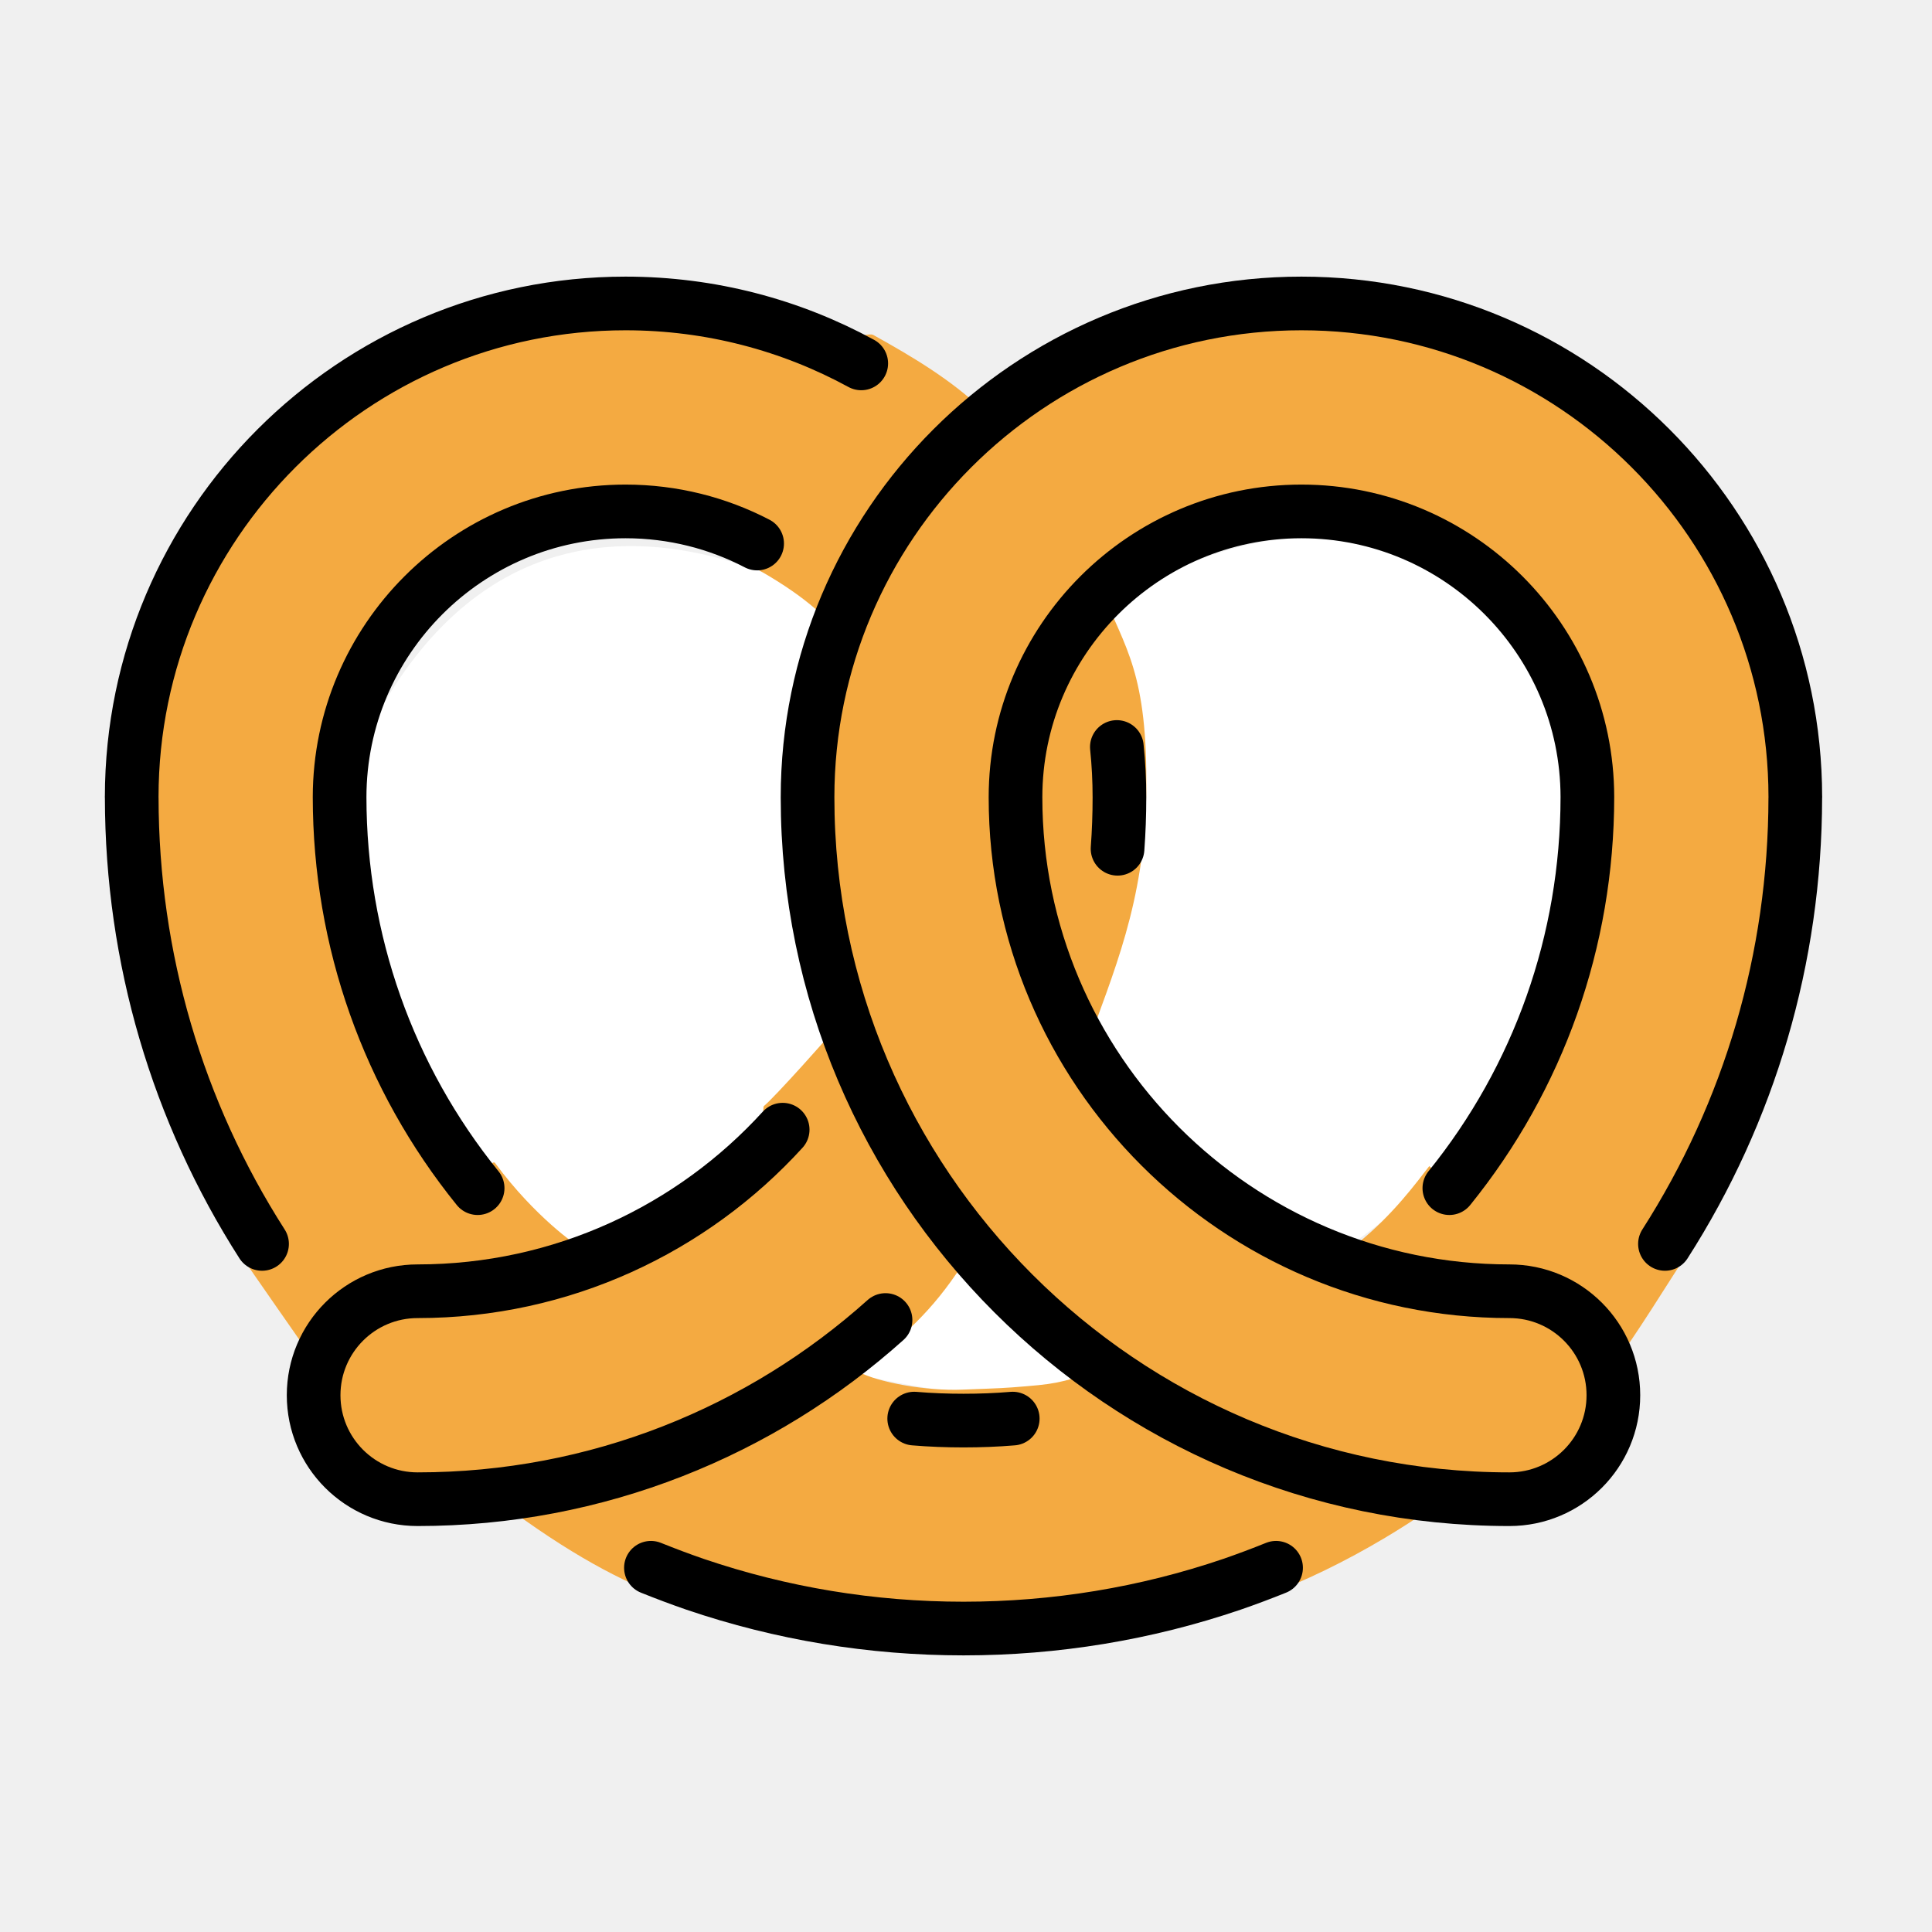
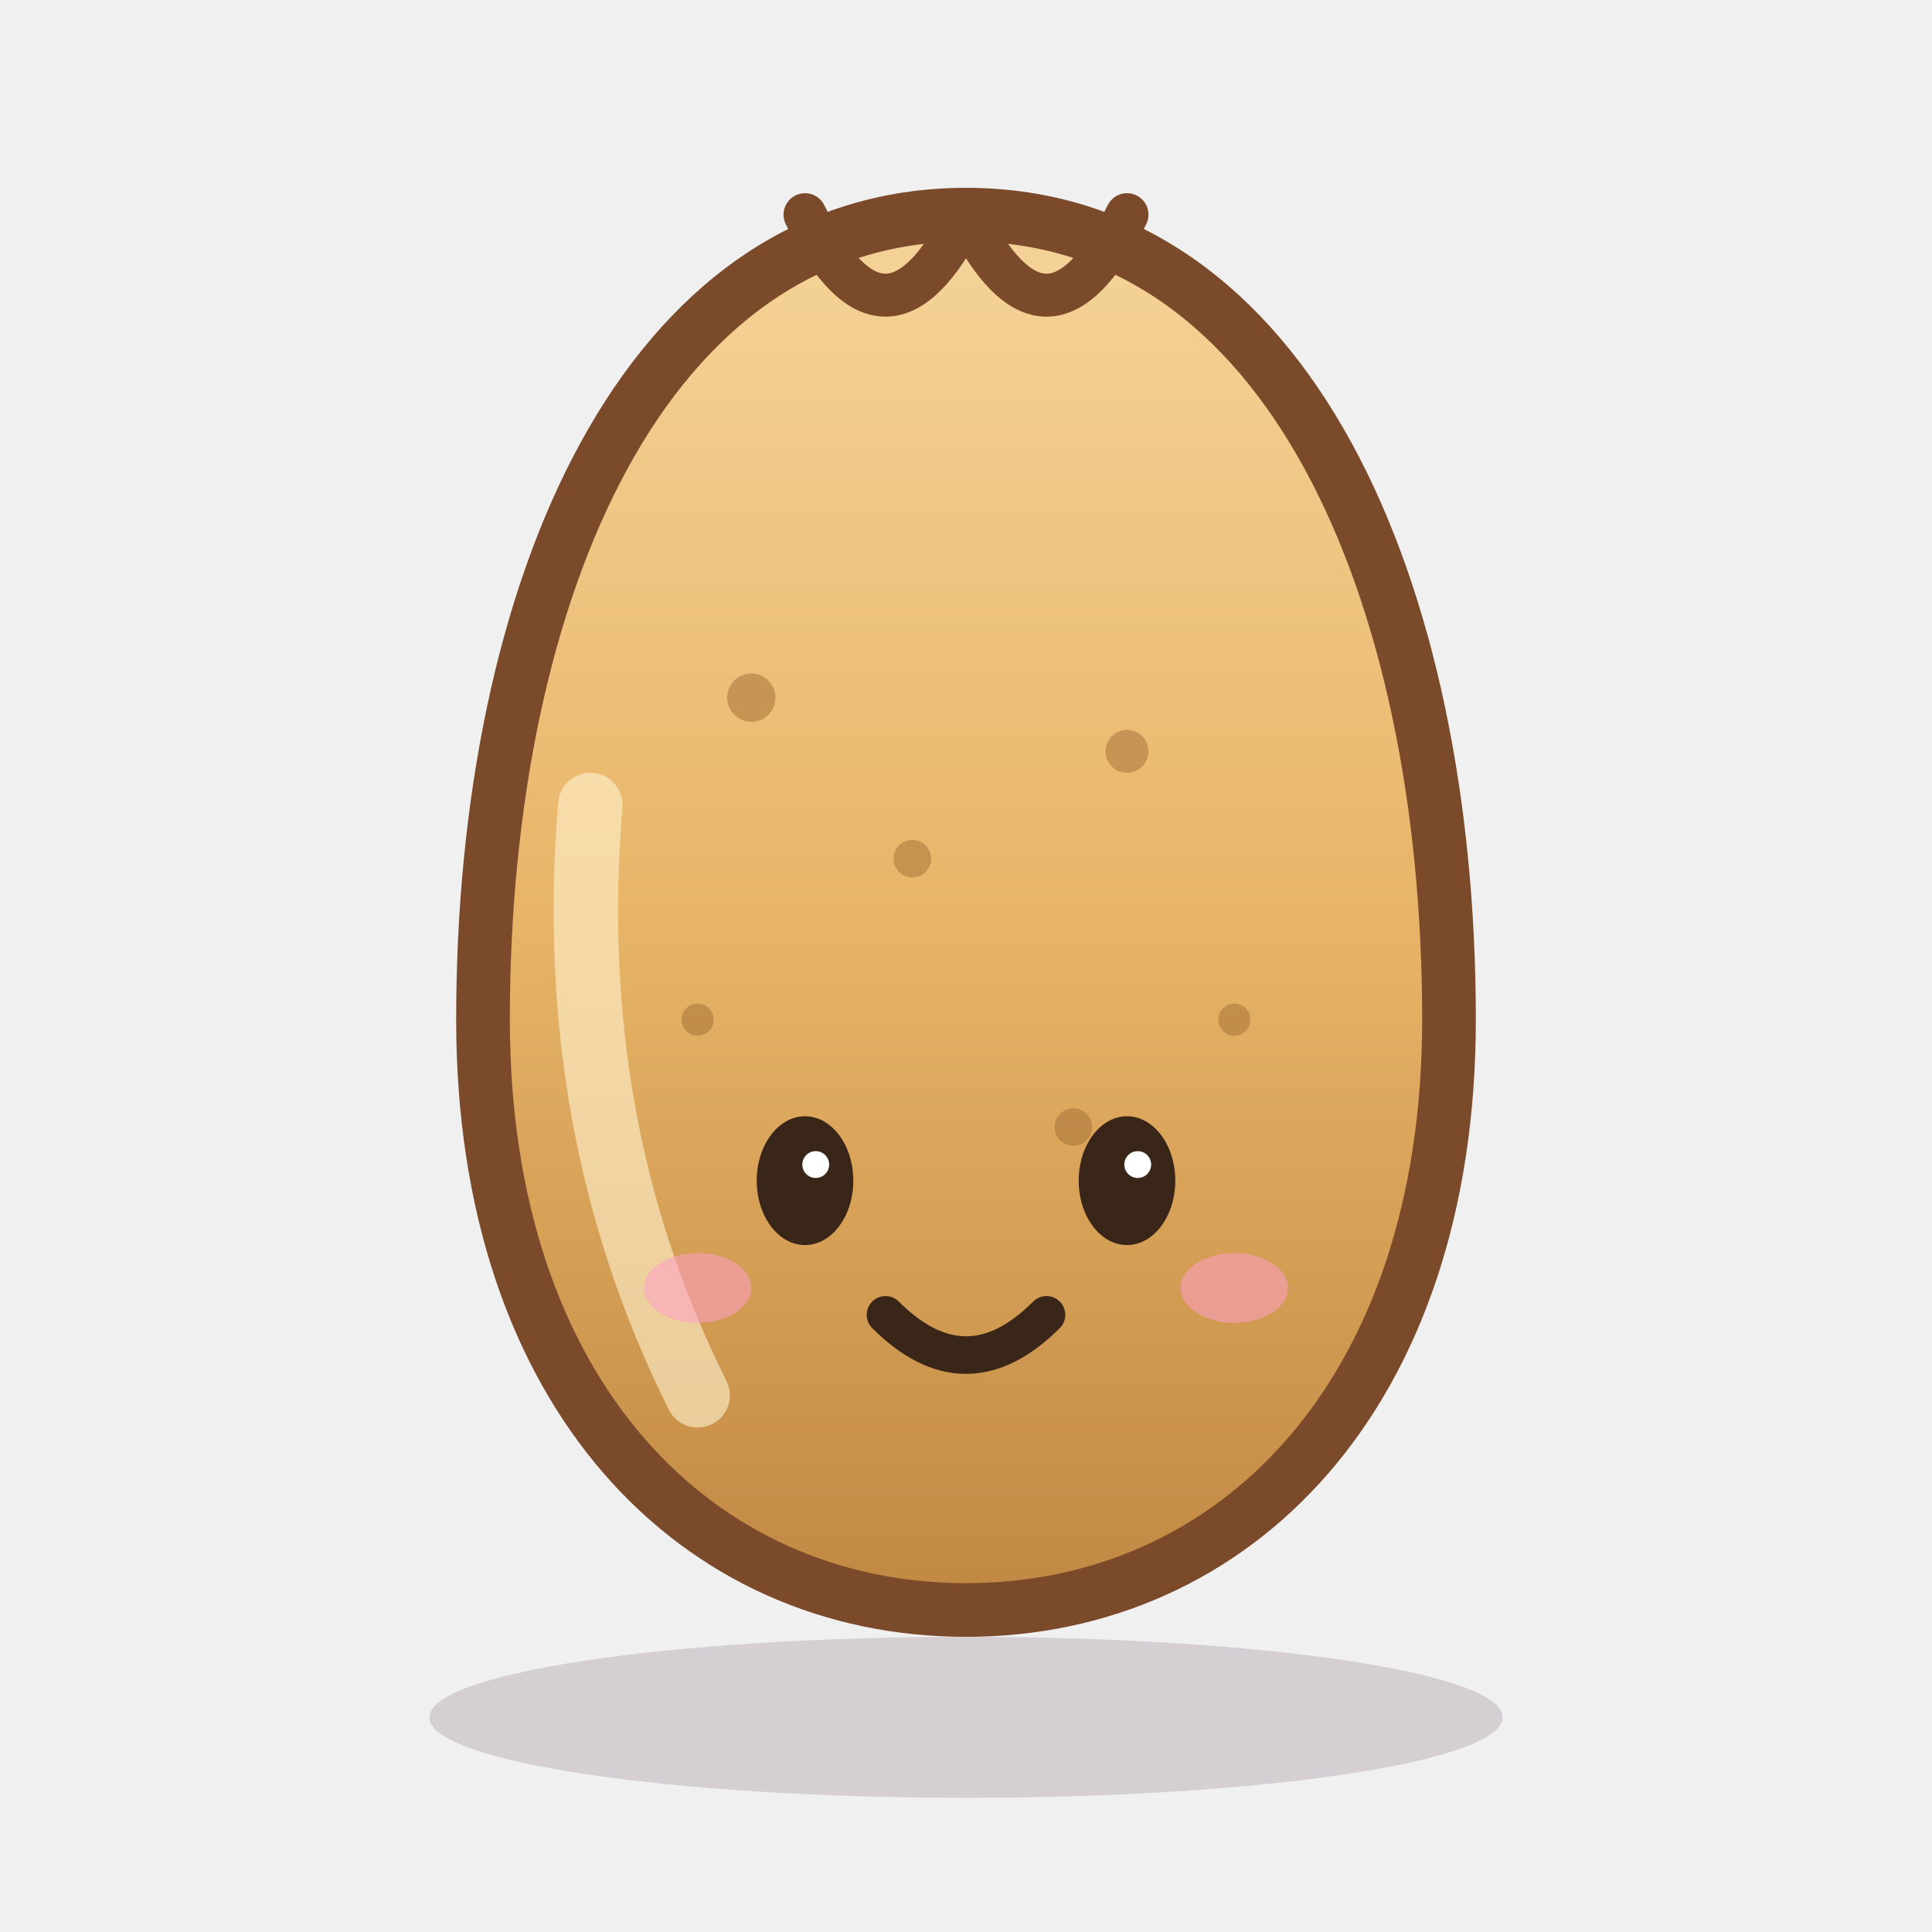
<svg xmlns="http://www.w3.org/2000/svg" viewBox="0 0 72 72" width="72" height="72">
-   <g id="color">
-     <path fill="#fff" d="m32.601,23.57s-13.685-10.379-19.945,6.135,18.32,21.897,24.211,22.304,25.992-10.481,22.289-22.304-12.533-11.874-20.359-5.221c-4.063,3.453-3.758-.711-6.196-.914Z" />
-     <path fill="#f4aa41" d="m67.093,29.525c-.009-10.469-8.262-18.984-18.405-18.984-4.873,0-8.735,1.569-12.031,4.772-1.182-1.147-2.67-2.029-4.109-2.828-.156-.086-.715.13-.873.048-2.463-1.274-5.236-1.992-8.174-1.992-10.144,0-18.396,8.515-18.405,18.984,0-.003-.001-.005-.001-.008v.024c0,.005.002.009.002.014v.009c0-.008-.002-.015-.002-.022,0,.731.031,1.455.078,2.178.005.078.01.156.016.234.052.725.126,1.444.225,2.159.002.012.004.023.006.035.207,1.488.517,2.951.923,4.382.003.011.006.021.009.03.868,3.056,1.982,5.525,3.697,8.191.132.204-1.047.078-1.047.078,0,0,2.441,3.524,2.865,4.103.409.555.01.789.01,1.609,0,2.209,1.735,4,3.875,4,1.131,0,2.242-.083,3.336-.228,5.086,3.719,7.649,3.75,11.043,4.682,1.133.31,4.086.502,4.38.455.528.027,6.494-.353,7.647-.574,3.516-.672,6.497-1.803,9.458-3.567.528-.315,1.043-.645,1.548-.987,1.074.14,2.166.22,3.275.22,2.14,0,3.875-1.791,3.875-4,0-.798.202-1.057-.188-1.681.671-.812,2.247-3.393,2.844-4.281.131-.195-1.156.24-1.062.031,1.726-2.677,3.061-4.981,3.932-8.051.003-.01.006-.019.009-.03.405-1.431.716-2.894.923-4.382.002-.012.004-.023.005-.035.1-.715.174-1.435.226-2.159.006-.078.011-.156.016-.234.047-.723.078-1.447.078-2.178,0,.008-.002.015-.002.022v-.009c0-.005.002-.009.002-.014v-.024c0,.003-.001.005-.001.008Zm-29.374,22.179c-.572.043-1.252.056-1.833.083-1.333.062-3.167-.271-3.896-.666,1.75-1.375,2.75-2.272,3.854-3.959,1.863,2.381,2.592,2.301,5.125,3.916-1.574.484-1.594.498-3.25.626Zm-19.266-8.358c-.163-.221-.613,1.022-.919.599-2.222-3.034-3.711-6.533-4.341-10.267-.007-.041-.014-.082-.021-.123-.103-.63-.183-1.266-.236-1.906-.005-.055-.008-.108-.012-.163-.051-.646-.081-1.298-.081-1.954.007-6.061,4.784-10.99,10.656-10.99,1.602,0,3.122.368,4.486,1.025.116.057-.555,1.218-.439,1.278,1.265.668,2.729,1.547,3.641,2.656-.86,2.195-.906,3.529-.906,6.04,0,3.223.56,6.31,1.568,9.178-.332.616-.41-.868-.803-.296-.076.11-2.188,2.484-2.578,2.797-.059.047.023.946-.021,1.007-2.342,3.18-6.938,4.187-6.938,4.187,0,0-1.541-1.02-3.057-3.068Zm40.81-11.86c-.004.055-.007.108-.012.163-.054.641-.134,1.277-.236,1.907-.007.04-.014.081-.019.121-.674,3.991-2.401,7.418-4.886,10.591l-.844-.812c-.47.602-1.359,1.828-2.688,2.891-.059.048,1.147,1.018.692,1.421-4.689-1.42-8.473-4.327-10.802-8.655,1.008-2.868,2.193-5.436,2.25-9.562.062-4.532-.796-5.368-1.656-7.563,1.956-2.383,4.37-3.444,7.625-3.444,5.872,0,10.649,4.929,10.656,10.99,0,.656-.03,1.308-.081,1.954Z" />
+   <defs>
+     <linearGradient id="coxBody" x1="0" y1="0" x2="0" y2="1">
+       <stop offset="0" stop-color="#f5d49a" />
+       <stop offset="0.5" stop-color="#e8b568" />
+       <stop offset="1" stop-color="#c08742" />
+     </linearGradient>
+     <linearGradient id="coxTop" x1="0" y1="0" x2="0" y2="1">
+       <stop offset="0" stop-color="#fae3b6" />
+       <stop offset="1" stop-color="#e8b568" />
+     </linearGradient>
+   </defs>
+   <ellipse cx="36" cy="64" rx="20" ry="3" fill="#5a3550" opacity=".18" />
+   <path d="M36 8            C 24 8, 18 22, 18 38            C 18 52, 26 60, 36 60            C 46 60, 54 52, 54 38            C 54 22, 48 8, 36 8 Z" fill="url(#coxBody)" stroke="#7a4a2a" stroke-width="2" stroke-linejoin="round" />
+   <path d="M30 8 Q33 14 36 8 Q39 14 42 8" fill="none" stroke="#7a4a2a" stroke-width="1.6" stroke-linecap="round" stroke-linejoin="round" />
+   <path d="M22 30 Q21 42 26 52" stroke="#fff3d0" stroke-width="2.4" fill="none" stroke-linecap="round" opacity=".6" />
+   <g fill="#a87238" opacity=".55">
+     <circle cx="28" cy="26" r="0.9" />
+     <circle cx="34" cy="32" r="0.7" />
+     <circle cx="42" cy="28" r="0.8" />
+     <circle cx="40" cy="42" r="0.7" />
+     <circle cx="30" cy="44" r="0.8" />
+     <circle cx="46" cy="38" r="0.6" />
+     <circle cx="26" cy="38" r="0.6" />
  </g>
-   <g id="line">
-     <path fill="none" stroke="#000" stroke-linecap="round" stroke-linejoin="round" stroke-width="2" d="m32.096,13.543c-2.612-1.424-5.604-2.234-8.783-2.234-10.145,0-18.396,8.249-18.405,18.39,0-.004-.001-.006-.001-.008v.023c0,.006.002.01.002.014.007,5.975,1.703,11.703,4.857,16.629" />
-     <path fill="none" stroke="#000" stroke-linecap="round" stroke-linejoin="round" stroke-width="2" d="m41.648,31.631c.047-.631.07-1.272.07-1.916,0-.635-.032-1.259-.096-1.877" />
-     <path fill="none" stroke="#000" stroke-linecap="round" stroke-linejoin="round" stroke-width="2" d="m29.168,42.1c-3.368,3.697-8.221,6.021-13.605,6.021-2.14,0-3.875,1.734-3.875,3.875s1.735,3.875,3.875,3.875c6.692,0,12.807-2.525,17.438-6.678" />
-     <path fill="none" stroke="#000" stroke-linecap="round" stroke-linejoin="round" stroke-width="2" d="m17.8,44.279c-3.329-4.117-5.14-9.215-5.144-14.574.007-5.872,4.784-10.646,10.656-10.646,1.768,0,3.436.433,4.904,1.197" />
-     <path fill="none" stroke="#000" stroke-linecap="round" stroke-linejoin="round" stroke-width="2" d="m37.742,52.867c-.608.051-1.221.074-1.836.074s-1.228-.023-1.836-.074" />
-     <path fill="none" stroke="#000" stroke-linecap="round" stroke-linejoin="round" stroke-width="2" d="m47.555,58.426c-.543.219-1.094.426-1.648.617-3.215,1.094-6.58,1.648-10,1.648s-6.785-.555-10-1.648c-.555-.191-1.105-.399-1.649-.617" />
-     <path fill="none" stroke="#000" stroke-linecap="round" stroke-linejoin="round" stroke-width="2" d="m54.013,44.279c3.329-4.117,5.14-9.215,5.144-14.574-.007-5.872-4.784-10.646-10.656-10.646-5.876,0-10.656,4.78-10.656,10.656,0,10.149,8.257,18.406,18.406,18.406,2.14,0,3.875,1.734,3.875,3.875s-1.735,3.875-3.875,3.875c-14.423,0-26.156-11.732-26.156-26.156,0-10.148,8.257-18.406,18.406-18.406s18.396,8.249,18.405,18.39c0-.004.001-.006.001-.008v.023c0,.006-.002.01-.002.014-.007,5.975-1.703,11.703-4.857,16.629" />
-   </g>
+   <ellipse cx="30" cy="44" rx="1.8" ry="2.4" fill="#3a2618" />
+   <ellipse cx="42" cy="44" rx="1.8" ry="2.4" fill="#3a2618" />
+   <circle cx="30.4" cy="43.4" r="0.5" fill="#fff" />
+   <circle cx="42.4" cy="43.4" r="0.5" fill="#fff" />
+   <path d="M33 49 Q36 52 39 49" stroke="#3a2618" stroke-width="1.4" fill="none" stroke-linecap="round" />
+   <ellipse cx="26" cy="48" rx="2" ry="1.3" fill="#ff9ec6" opacity=".55" />
+   <ellipse cx="46" cy="48" rx="2" ry="1.3" fill="#ff9ec6" opacity=".55" />
</svg>
